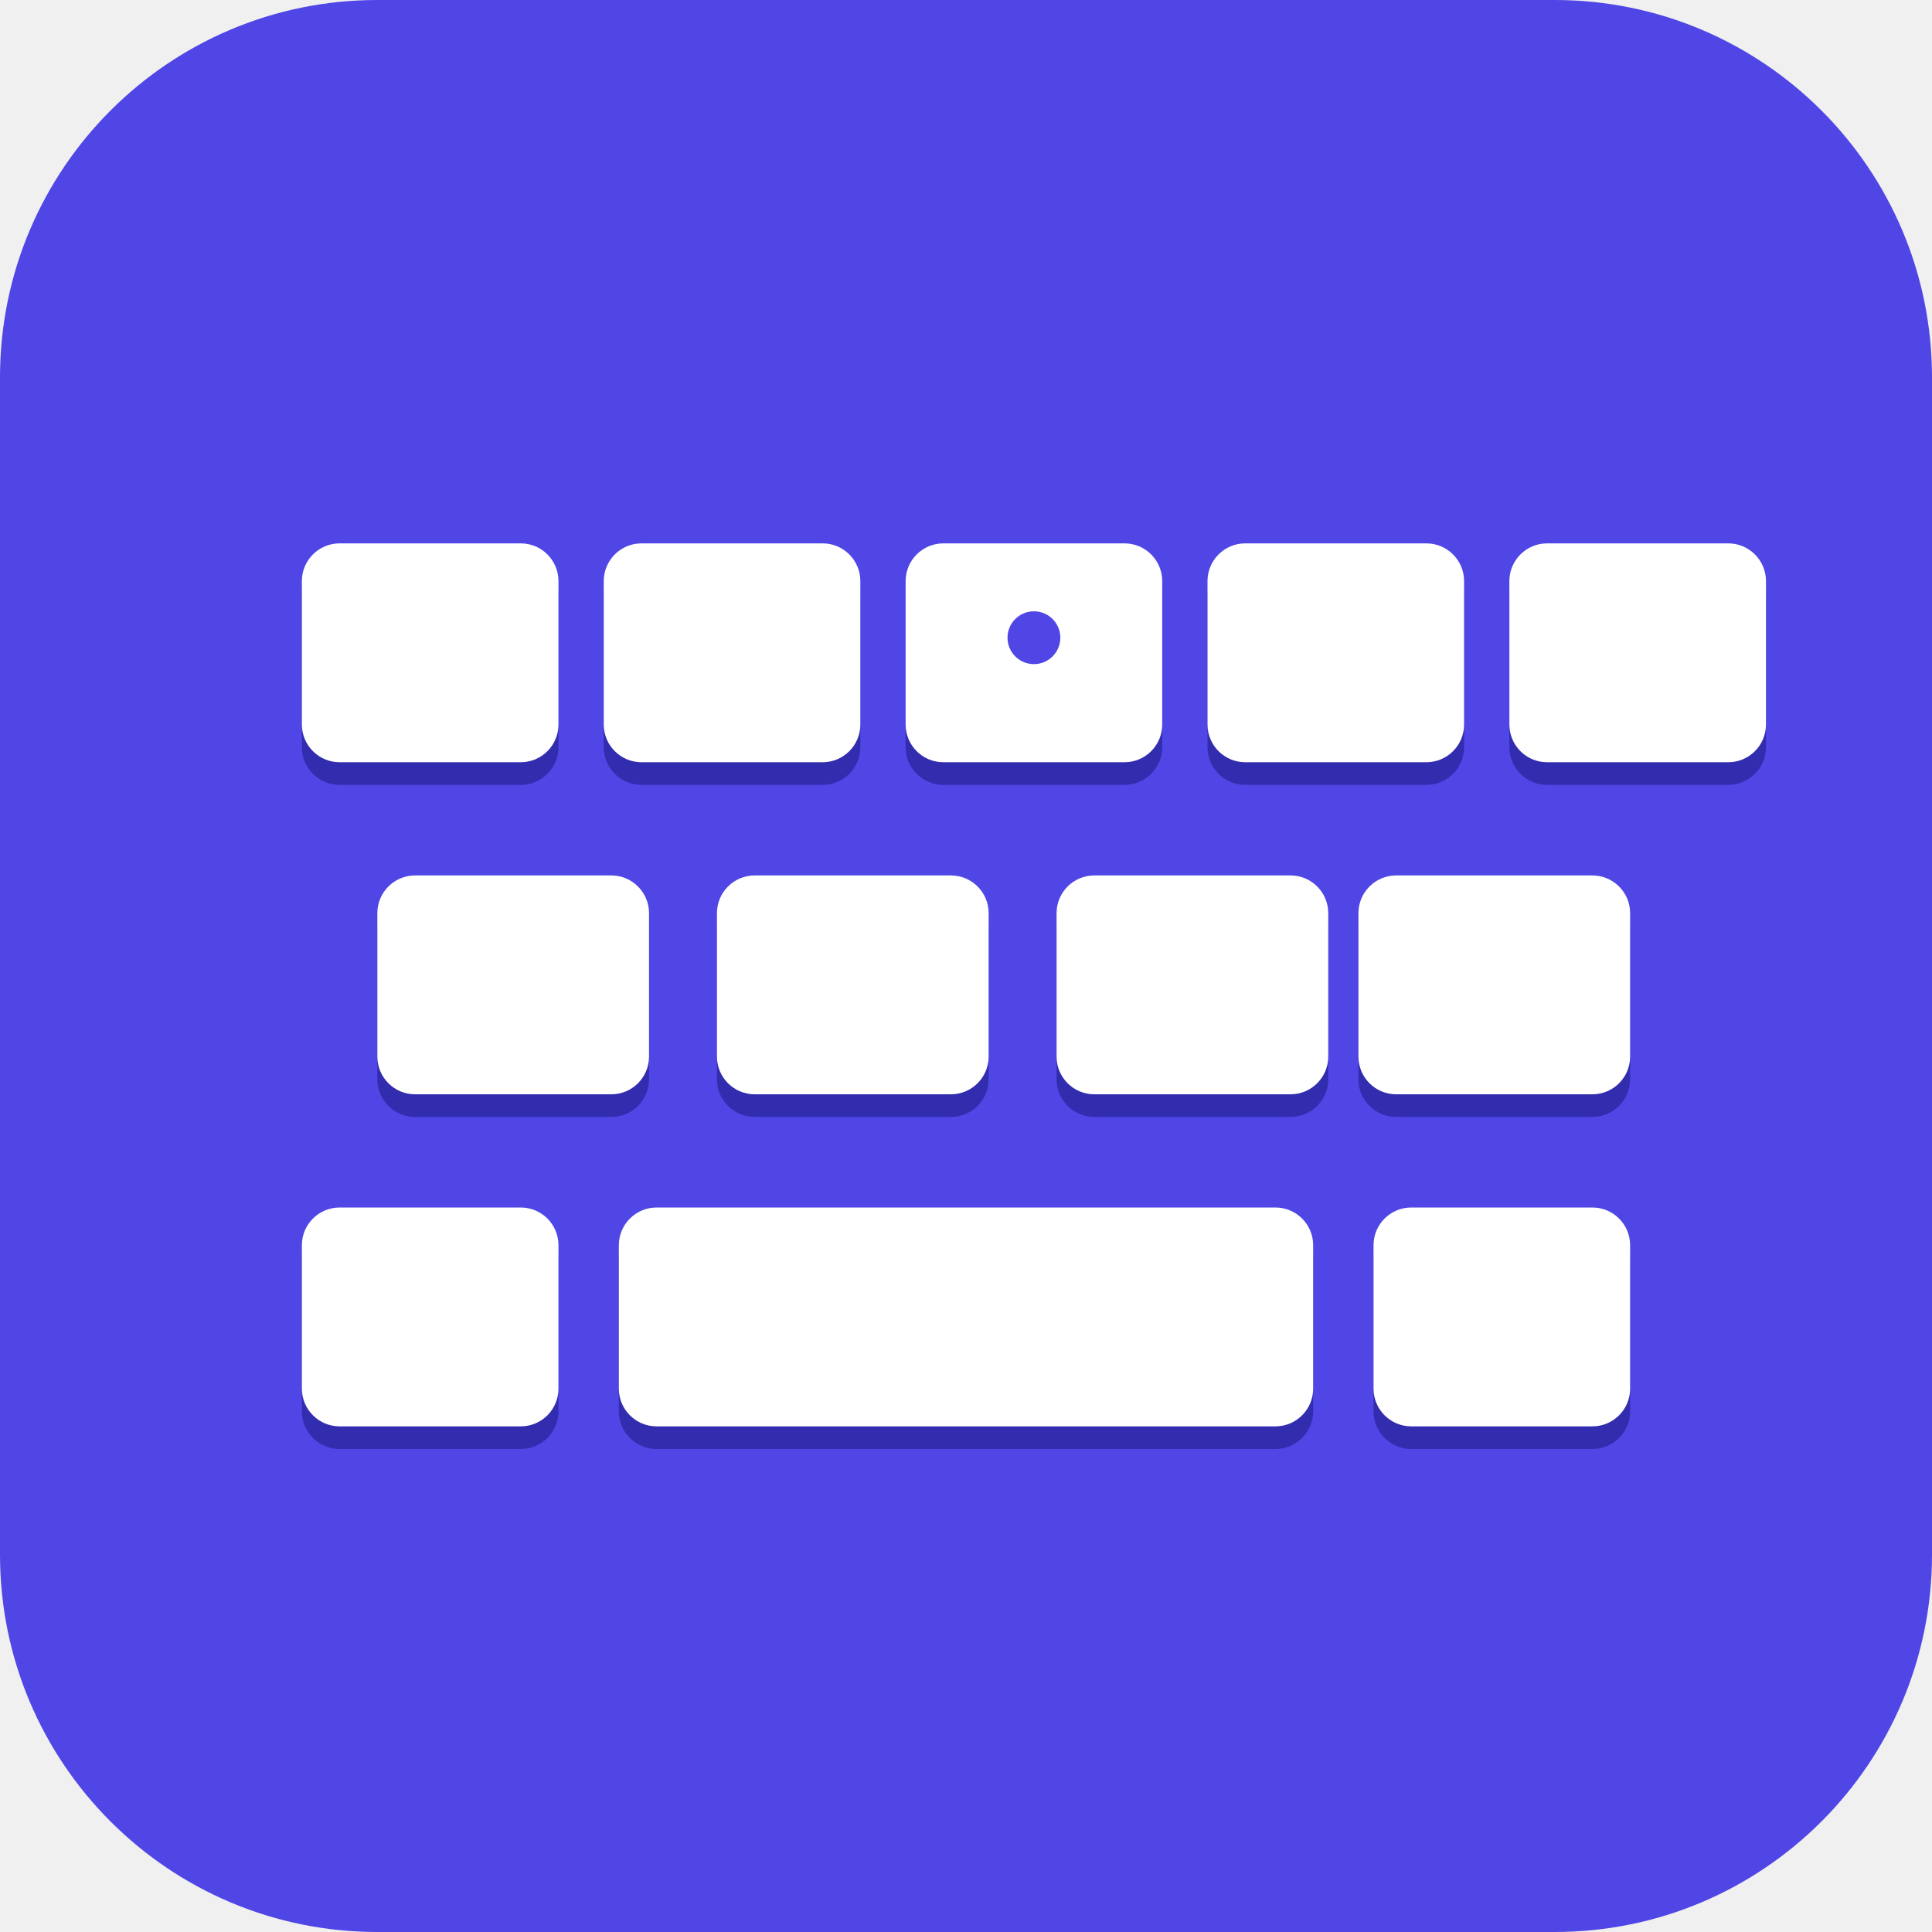
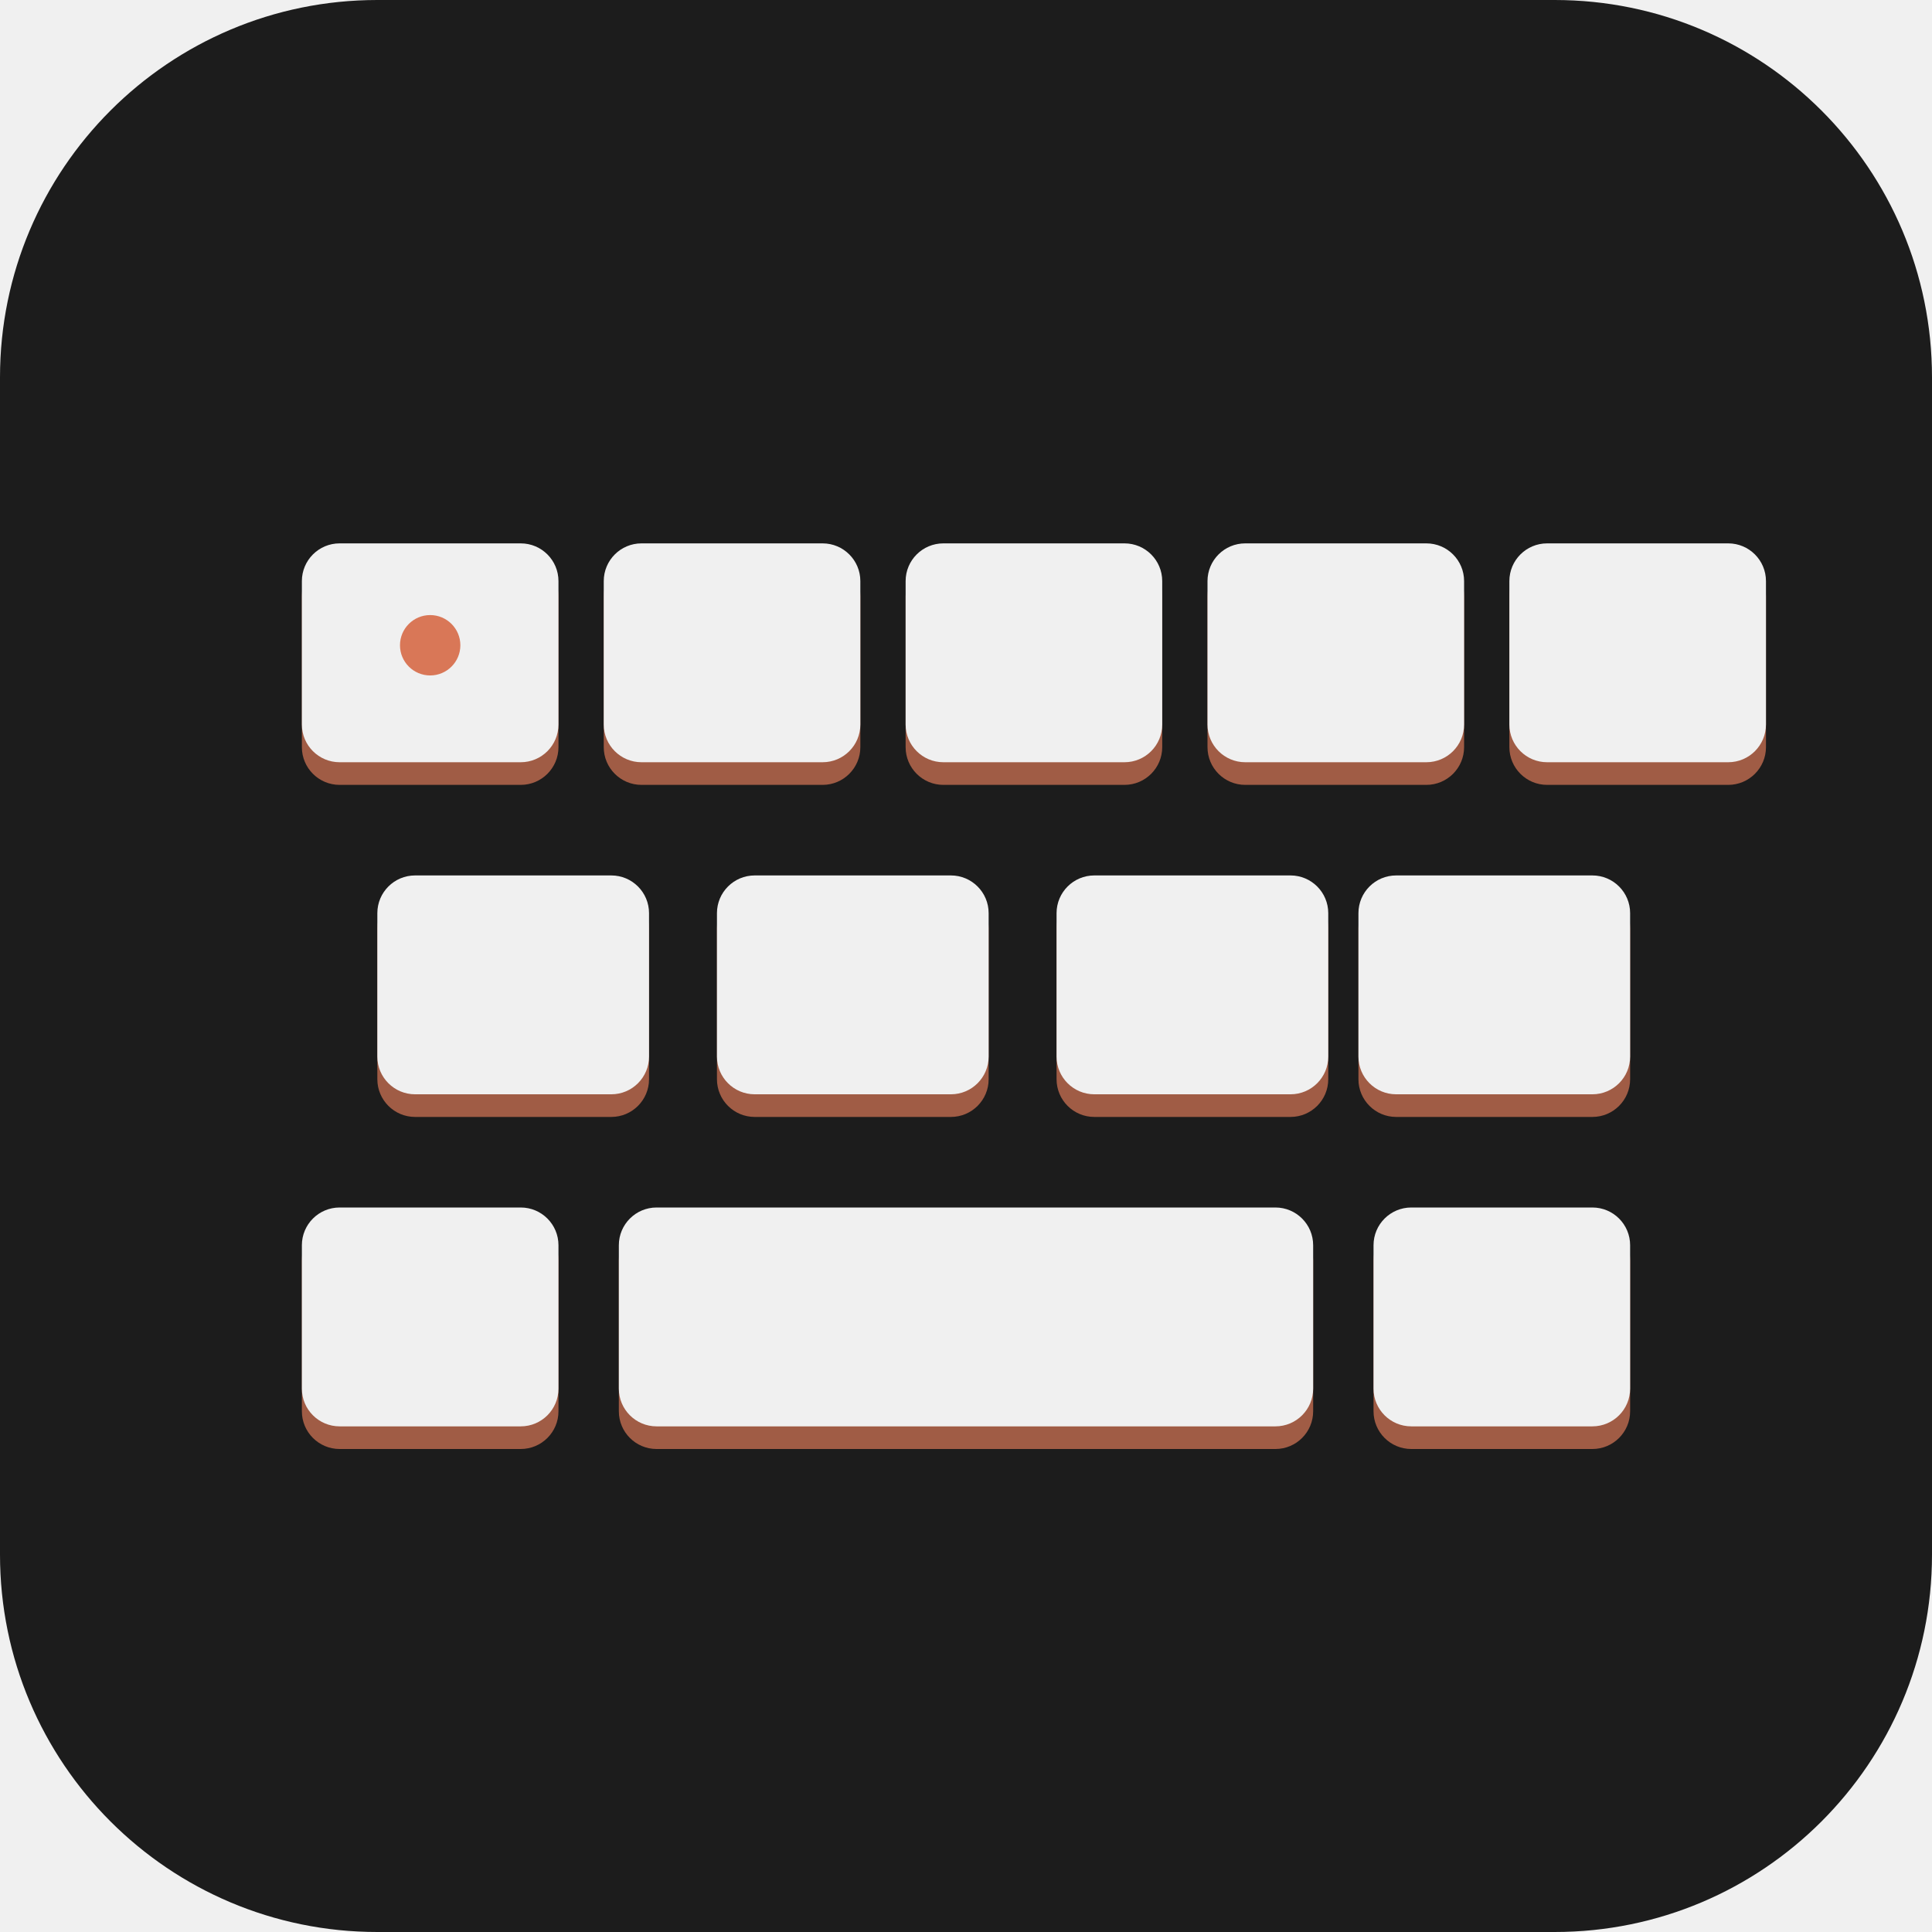
<svg xmlns="http://www.w3.org/2000/svg" viewBox="0 0 512 512" width="512" height="512">
-   <rect width="512" height="512" rx="100" fill="#4f46e5" />
-   <rect x="80" y="148" width="68" height="60" rx="10" fill="#1e1a8a" opacity="0.6" />
-   <rect x="80" y="144" width="68" height="58" rx="10" fill="white" />
-   <rect x="160" y="148" width="68" height="60" rx="10" fill="#1e1a8a" opacity="0.6" />
-   <rect x="160" y="144" width="68" height="58" rx="10" fill="white" />
-   <rect x="240" y="148" width="68" height="60" rx="10" fill="#1e1a8a" opacity="0.6" />
-   <rect x="240" y="144" width="68" height="58" rx="10" fill="white" />
-   <rect x="320" y="148" width="68" height="60" rx="10" fill="#1e1a8a" opacity="0.6" />
-   <rect x="320" y="144" width="68" height="58" rx="10" fill="white" />
-   <rect x="400" y="148" width="68" height="60" rx="10" fill="#1e1a8a" opacity="0.6" />
-   <rect x="400" y="144" width="68" height="58" rx="10" fill="white" />
-   <rect x="100" y="236" width="72" height="60" rx="10" fill="#1e1a8a" opacity="0.6" />
-   <rect x="100" y="232" width="72" height="58" rx="10" fill="white" />
-   <rect x="190" y="236" width="72" height="60" rx="10" fill="#1e1a8a" opacity="0.6" />
-   <rect x="190" y="232" width="72" height="58" rx="10" fill="white" />
-   <rect x="280" y="236" width="72" height="60" rx="10" fill="#1e1a8a" opacity="0.6" />
-   <rect x="280" y="232" width="72" height="58" rx="10" fill="white" />
-   <rect x="360" y="236" width="72" height="60" rx="10" fill="#1e1a8a" opacity="0.6" />
-   <rect x="360" y="232" width="72" height="58" rx="10" fill="white" />
-   <rect x="80" y="324" width="68" height="60" rx="10" fill="#1e1a8a" opacity="0.6" />
-   <rect x="80" y="320" width="68" height="58" rx="10" fill="white" />
-   <rect x="164" y="324" width="184" height="60" rx="10" fill="#1e1a8a" opacity="0.6" />
-   <rect x="164" y="320" width="184" height="58" rx="10" fill="white" />
-   <rect x="364" y="324" width="68" height="60" rx="10" fill="#1e1a8a" opacity="0.6" />
-   <rect x="364" y="320" width="68" height="58" rx="10" fill="white" />
-   <circle cx="274" cy="169" r="7" fill="#4f46e5" />
+   <rect width="512" height="512" rx="100" fill="#1c1c1c" />
+   <rect x="80" y="148" width="68" height="60" rx="10" fill="#d97757" opacity="0.7" />
+   <rect x="80" y="144" width="68" height="58" rx="10" fill="#f0f0f0" />
+   <rect x="160" y="148" width="68" height="60" rx="10" fill="#d97757" opacity="0.7" />
+   <rect x="160" y="144" width="68" height="58" rx="10" fill="#f0f0f0" />
+   <rect x="240" y="148" width="68" height="60" rx="10" fill="#d97757" opacity="0.7" />
+   <rect x="240" y="144" width="68" height="58" rx="10" fill="#f0f0f0" />
+   <rect x="320" y="148" width="68" height="60" rx="10" fill="#d97757" opacity="0.7" />
+   <rect x="320" y="144" width="68" height="58" rx="10" fill="#f0f0f0" />
+   <rect x="400" y="148" width="68" height="60" rx="10" fill="#d97757" opacity="0.7" />
+   <rect x="400" y="144" width="68" height="58" rx="10" fill="#f0f0f0" />
+   <rect x="100" y="236" width="72" height="60" rx="10" fill="#d97757" opacity="0.7" />
+   <rect x="100" y="232" width="72" height="58" rx="10" fill="#f0f0f0" />
+   <rect x="190" y="236" width="72" height="60" rx="10" fill="#d97757" opacity="0.7" />
+   <rect x="190" y="232" width="72" height="58" rx="10" fill="#f0f0f0" />
+   <rect x="280" y="236" width="72" height="60" rx="10" fill="#d97757" opacity="0.7" />
+   <rect x="280" y="232" width="72" height="58" rx="10" fill="#f0f0f0" />
+   <rect x="360" y="236" width="72" height="60" rx="10" fill="#d97757" opacity="0.7" />
+   <rect x="360" y="232" width="72" height="58" rx="10" fill="#f0f0f0" />
+   <rect x="80" y="324" width="68" height="60" rx="10" fill="#d97757" opacity="0.7" />
+   <rect x="80" y="320" width="68" height="58" rx="10" fill="#f0f0f0" />
+   <rect x="164" y="324" width="184" height="60" rx="10" fill="#d97757" opacity="0.7" />
+   <rect x="164" y="320" width="184" height="58" rx="10" fill="#f0f0f0" />
+   <rect x="364" y="324" width="68" height="60" rx="10" fill="#d97757" opacity="0.7" />
+   <rect x="364" y="320" width="68" height="58" rx="10" fill="#f0f0f0" />
+   <circle cx="114" cy="171" r="8" fill="#d97757" />
</svg>
